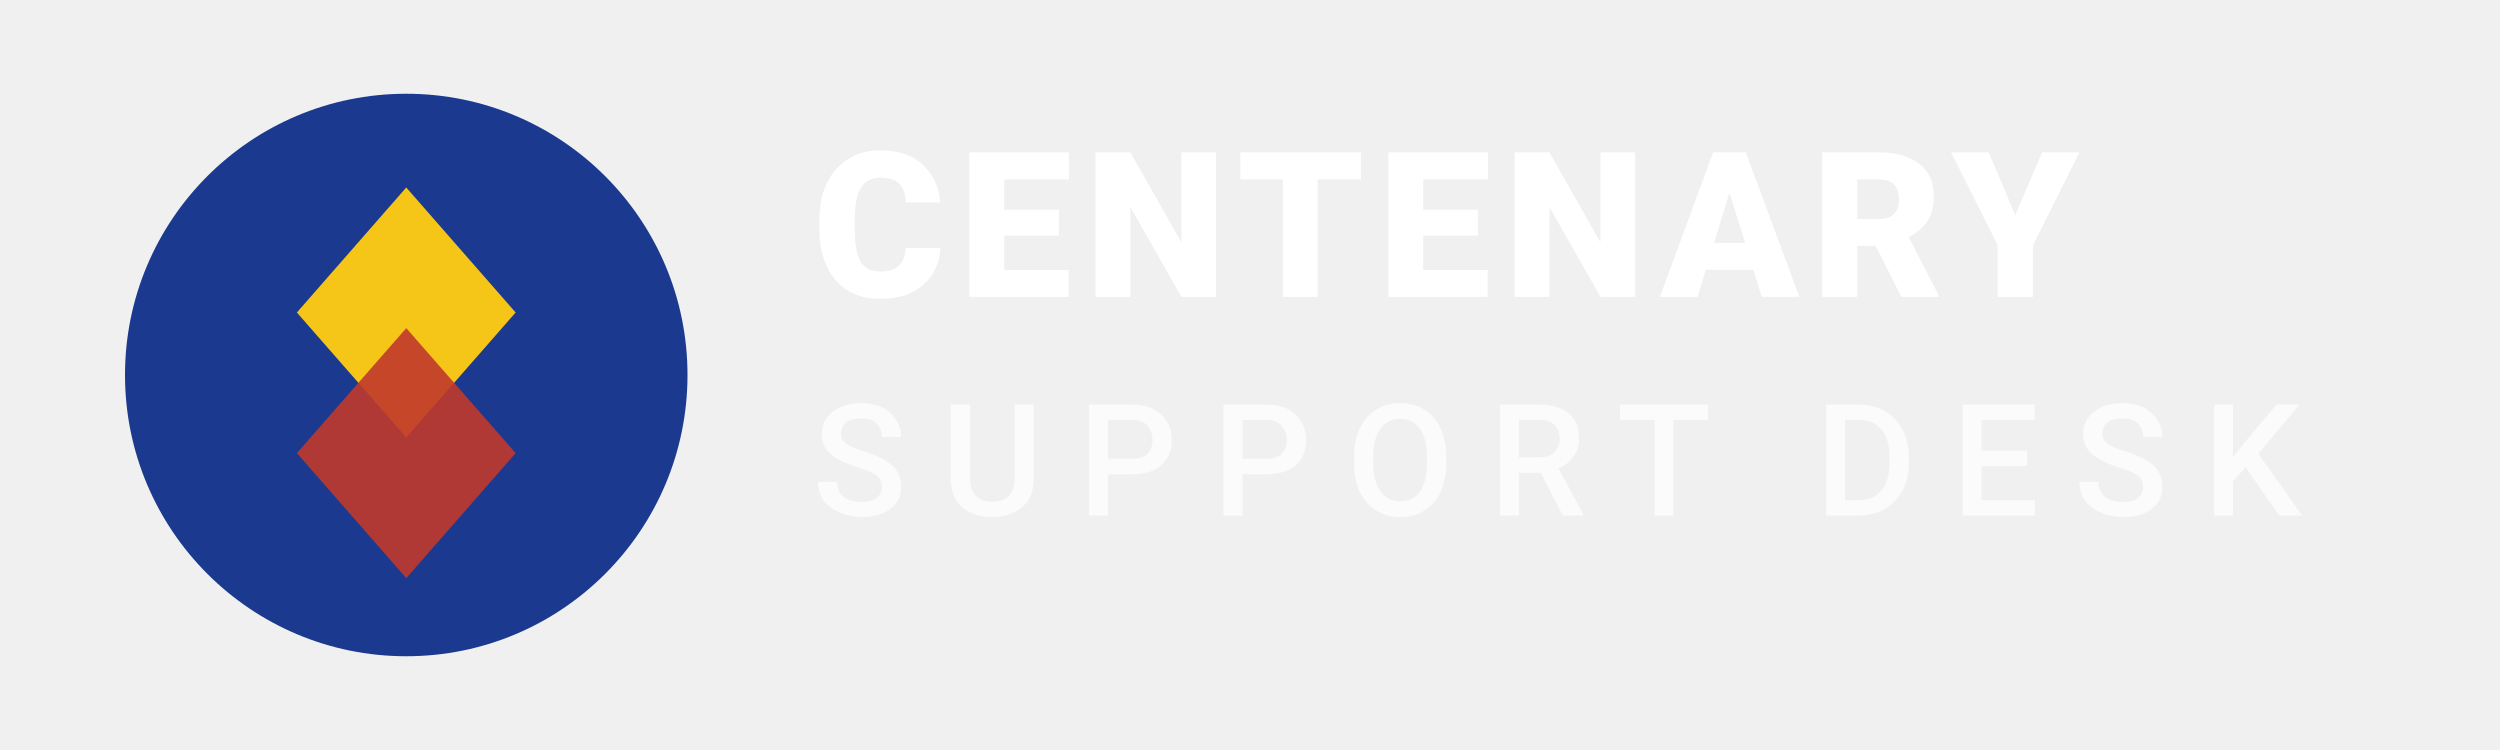
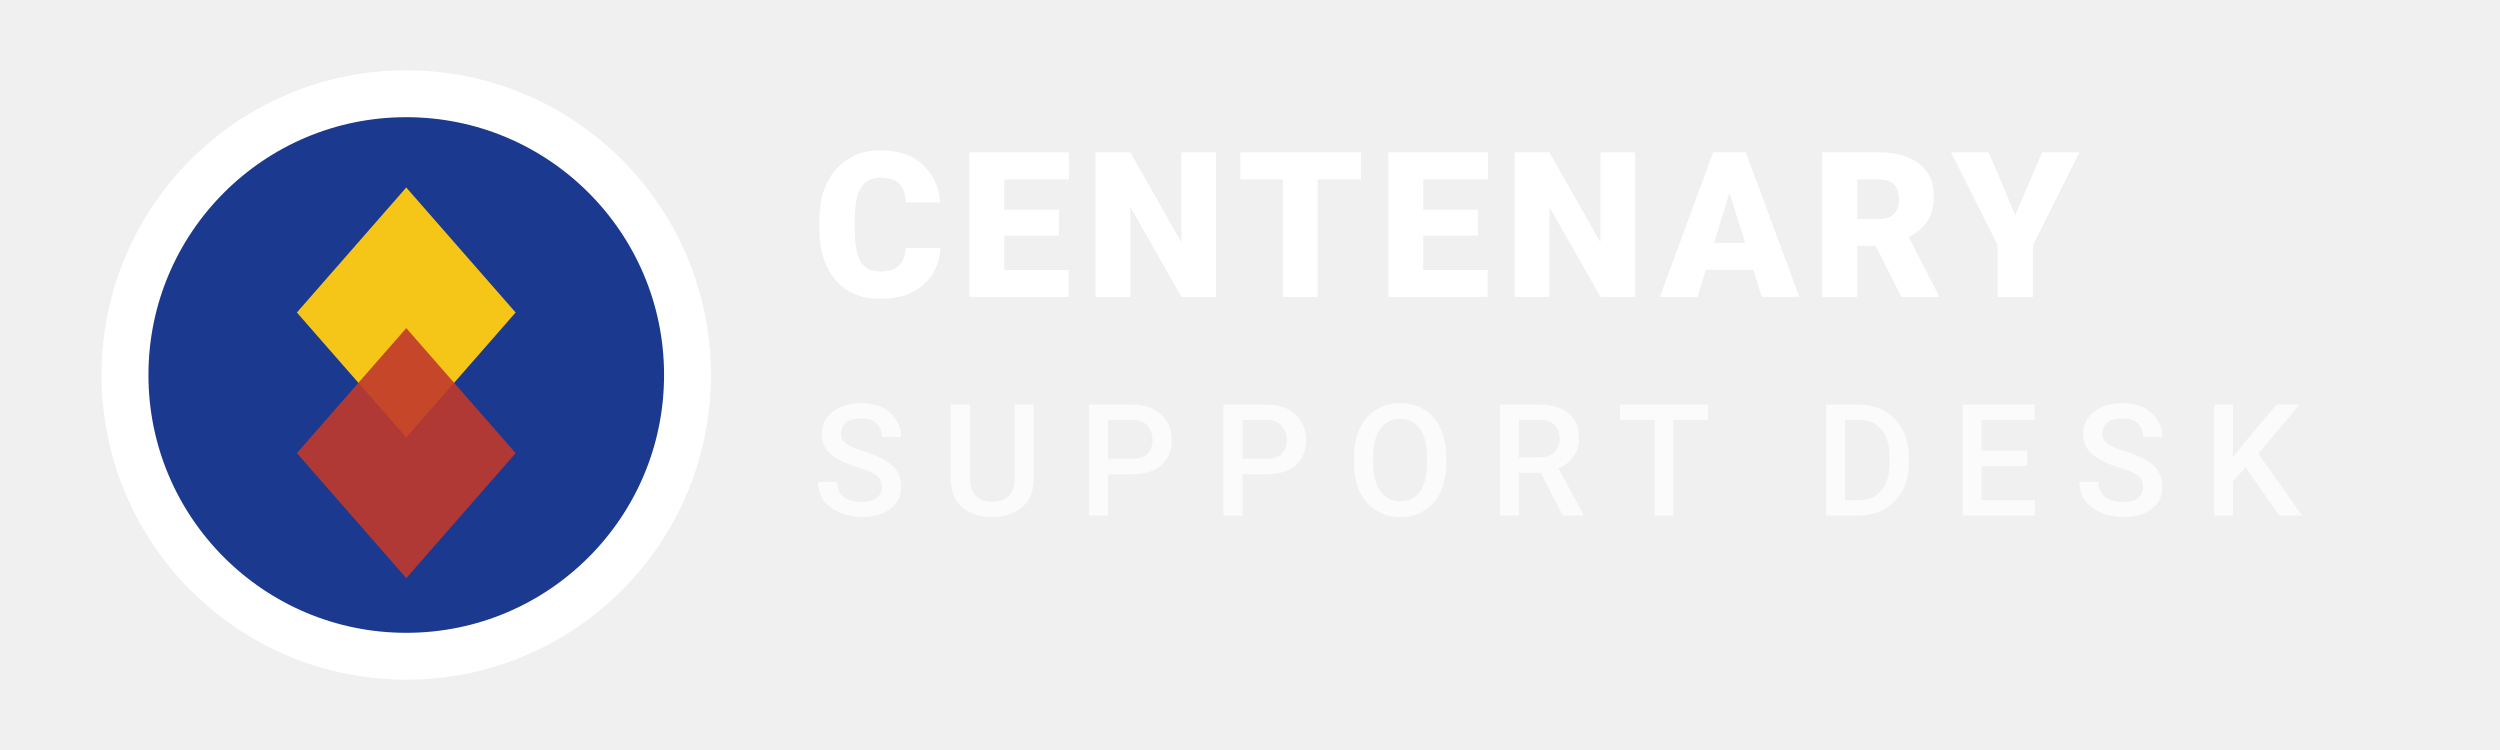
<svg xmlns="http://www.w3.org/2000/svg" viewBox="0 0 160 48" width="160" height="48" role="img" aria-labelledby="logoTitle logoDesc">
  <g transform="translate(6 4)">
-     <circle cx="20" cy="20" r="18" fill="#1B3A8F" />
+     <circle cx="20" cy="20" r="18" fill="#1B3A8F" stroke="#FFFFFF" stroke-width="3" />
    <polygon points="20,8 27,16 20,24 13,16" fill="#F5C518" />
    <polygon points="20,17 27,25 20,33 13,25" fill="#C0392B" opacity="0.9" />
  </g>
  <text x="52" y="19" font-family="Roboto, sans-serif" font-weight="900" font-size="13" fill="#ffffff" letter-spacing="0.8">CENTENARY</text>
  <text x="52" y="33" font-family="Roboto, sans-serif" font-weight="500" font-size="10" fill="rgba(255,255,255,0.7)" letter-spacing="2.2">SUPPORT DESK</text>
</svg>
